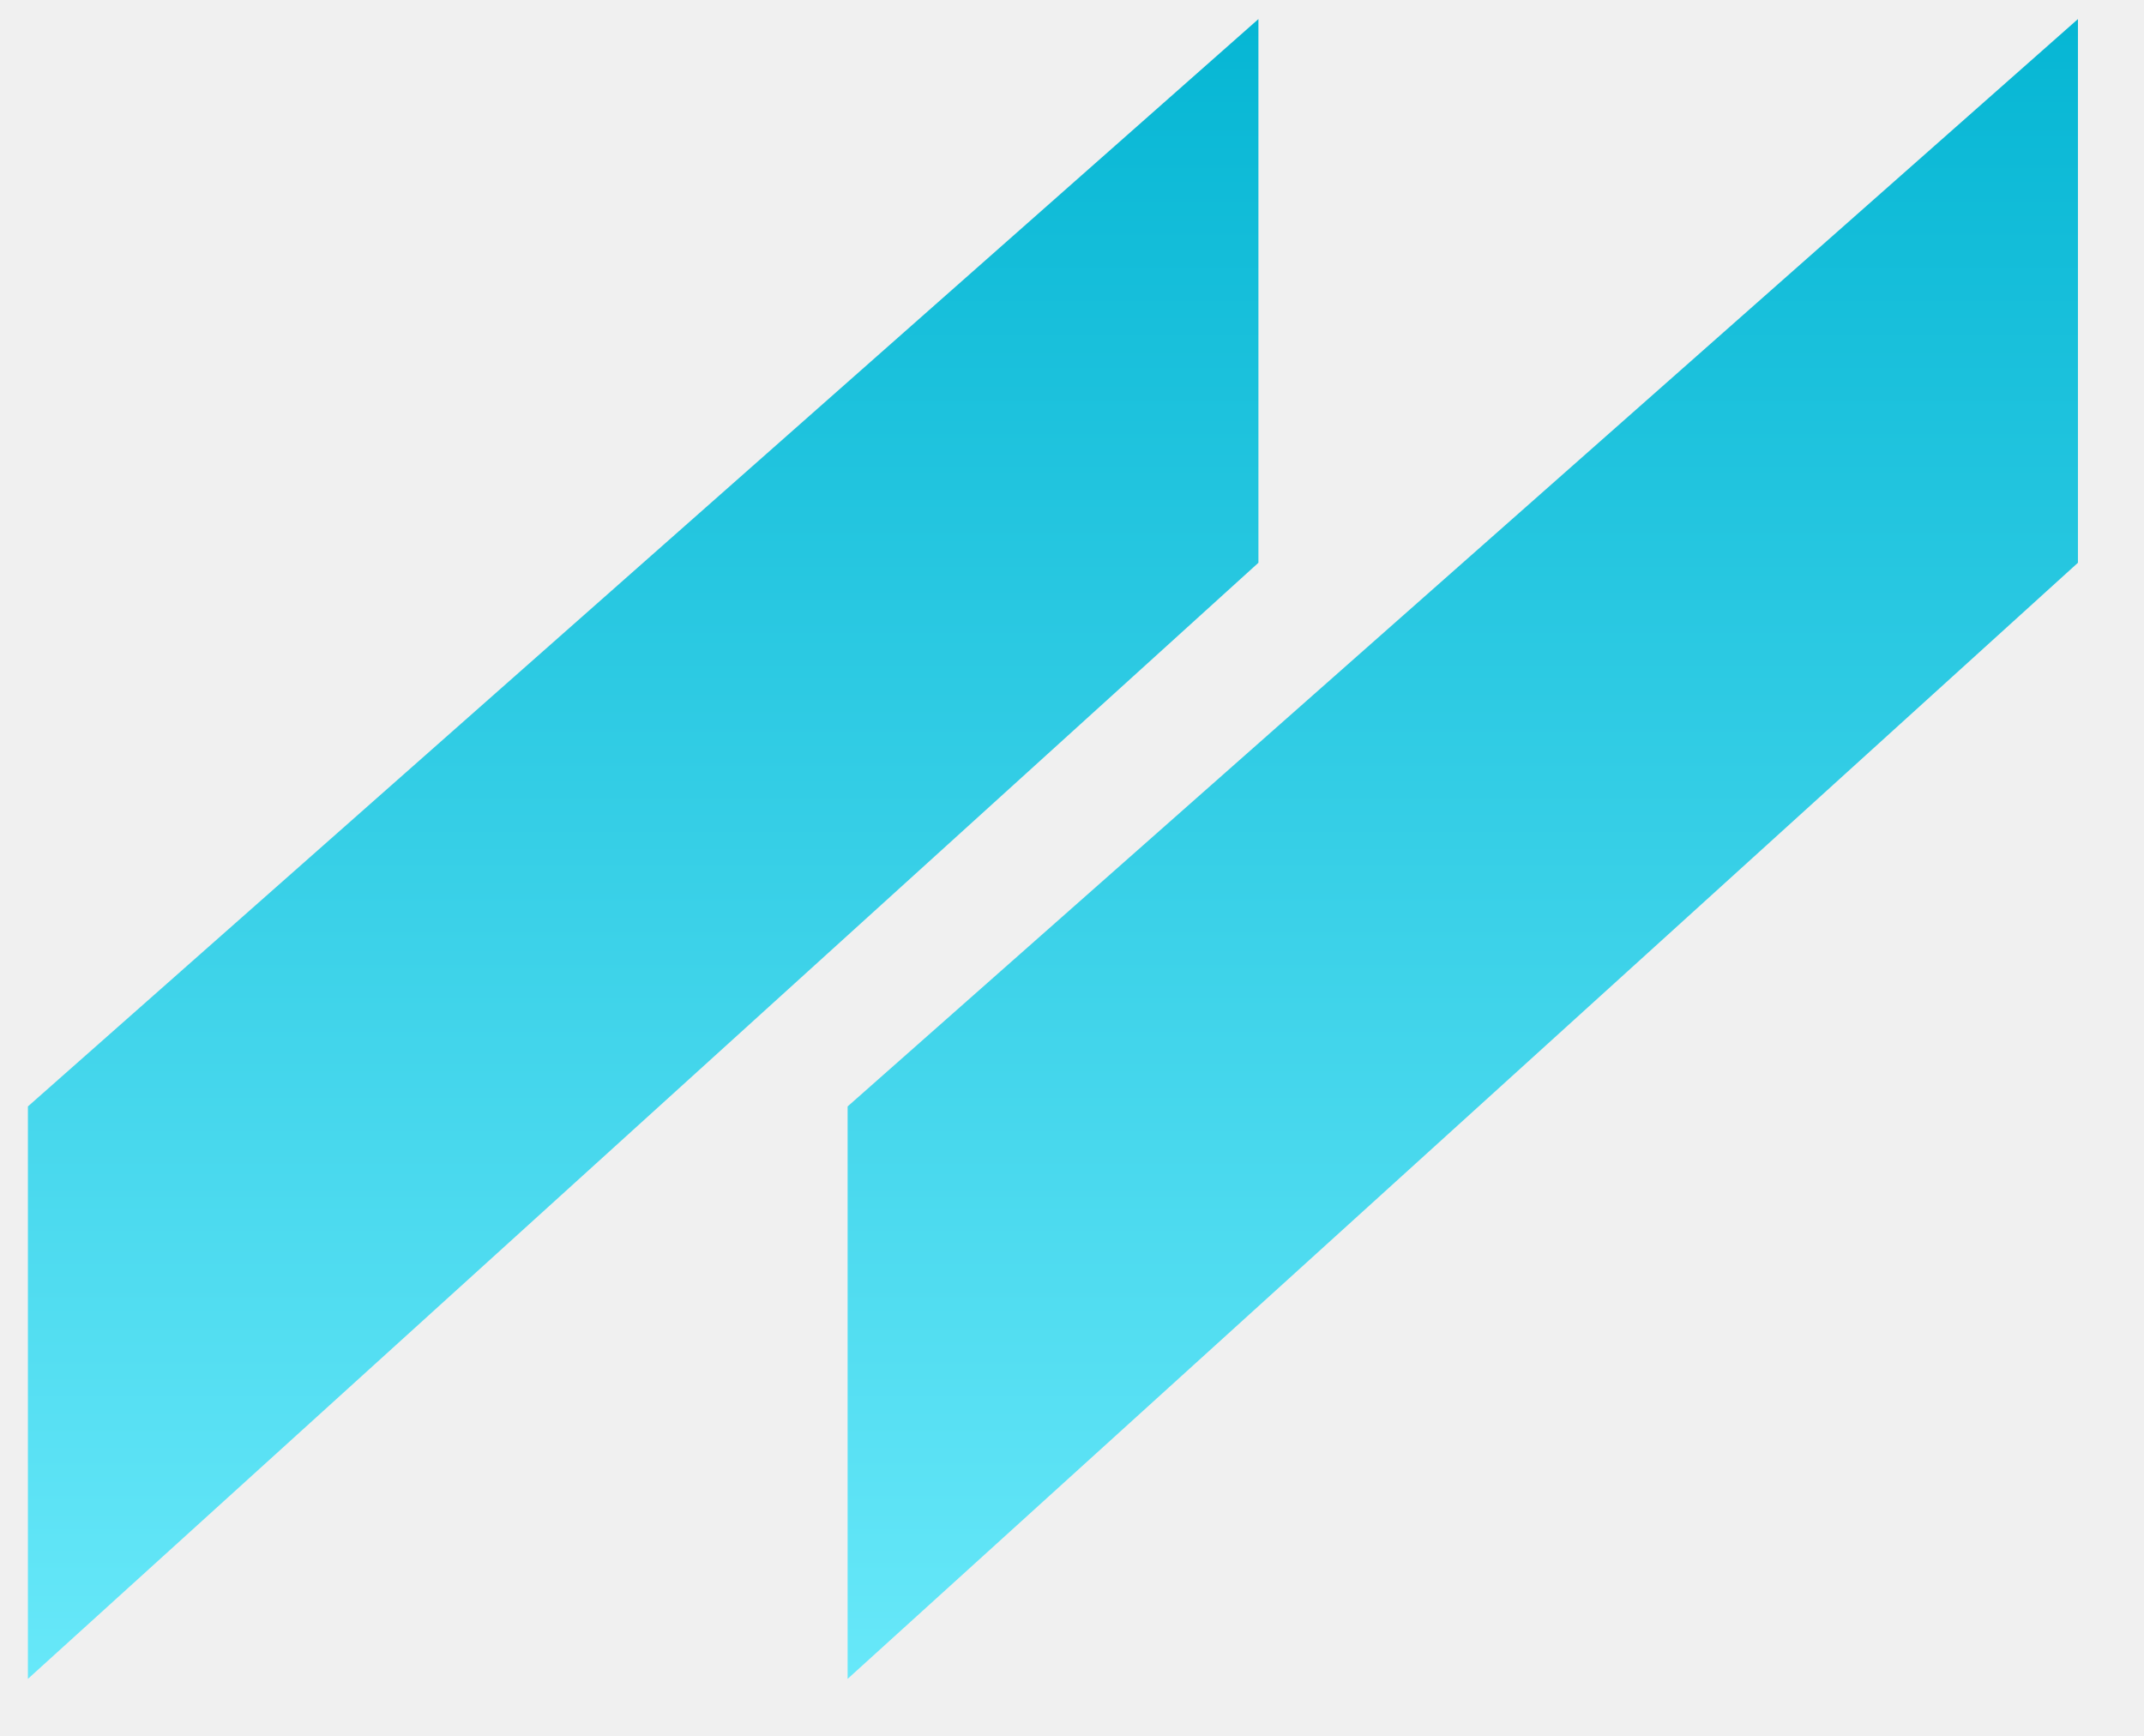
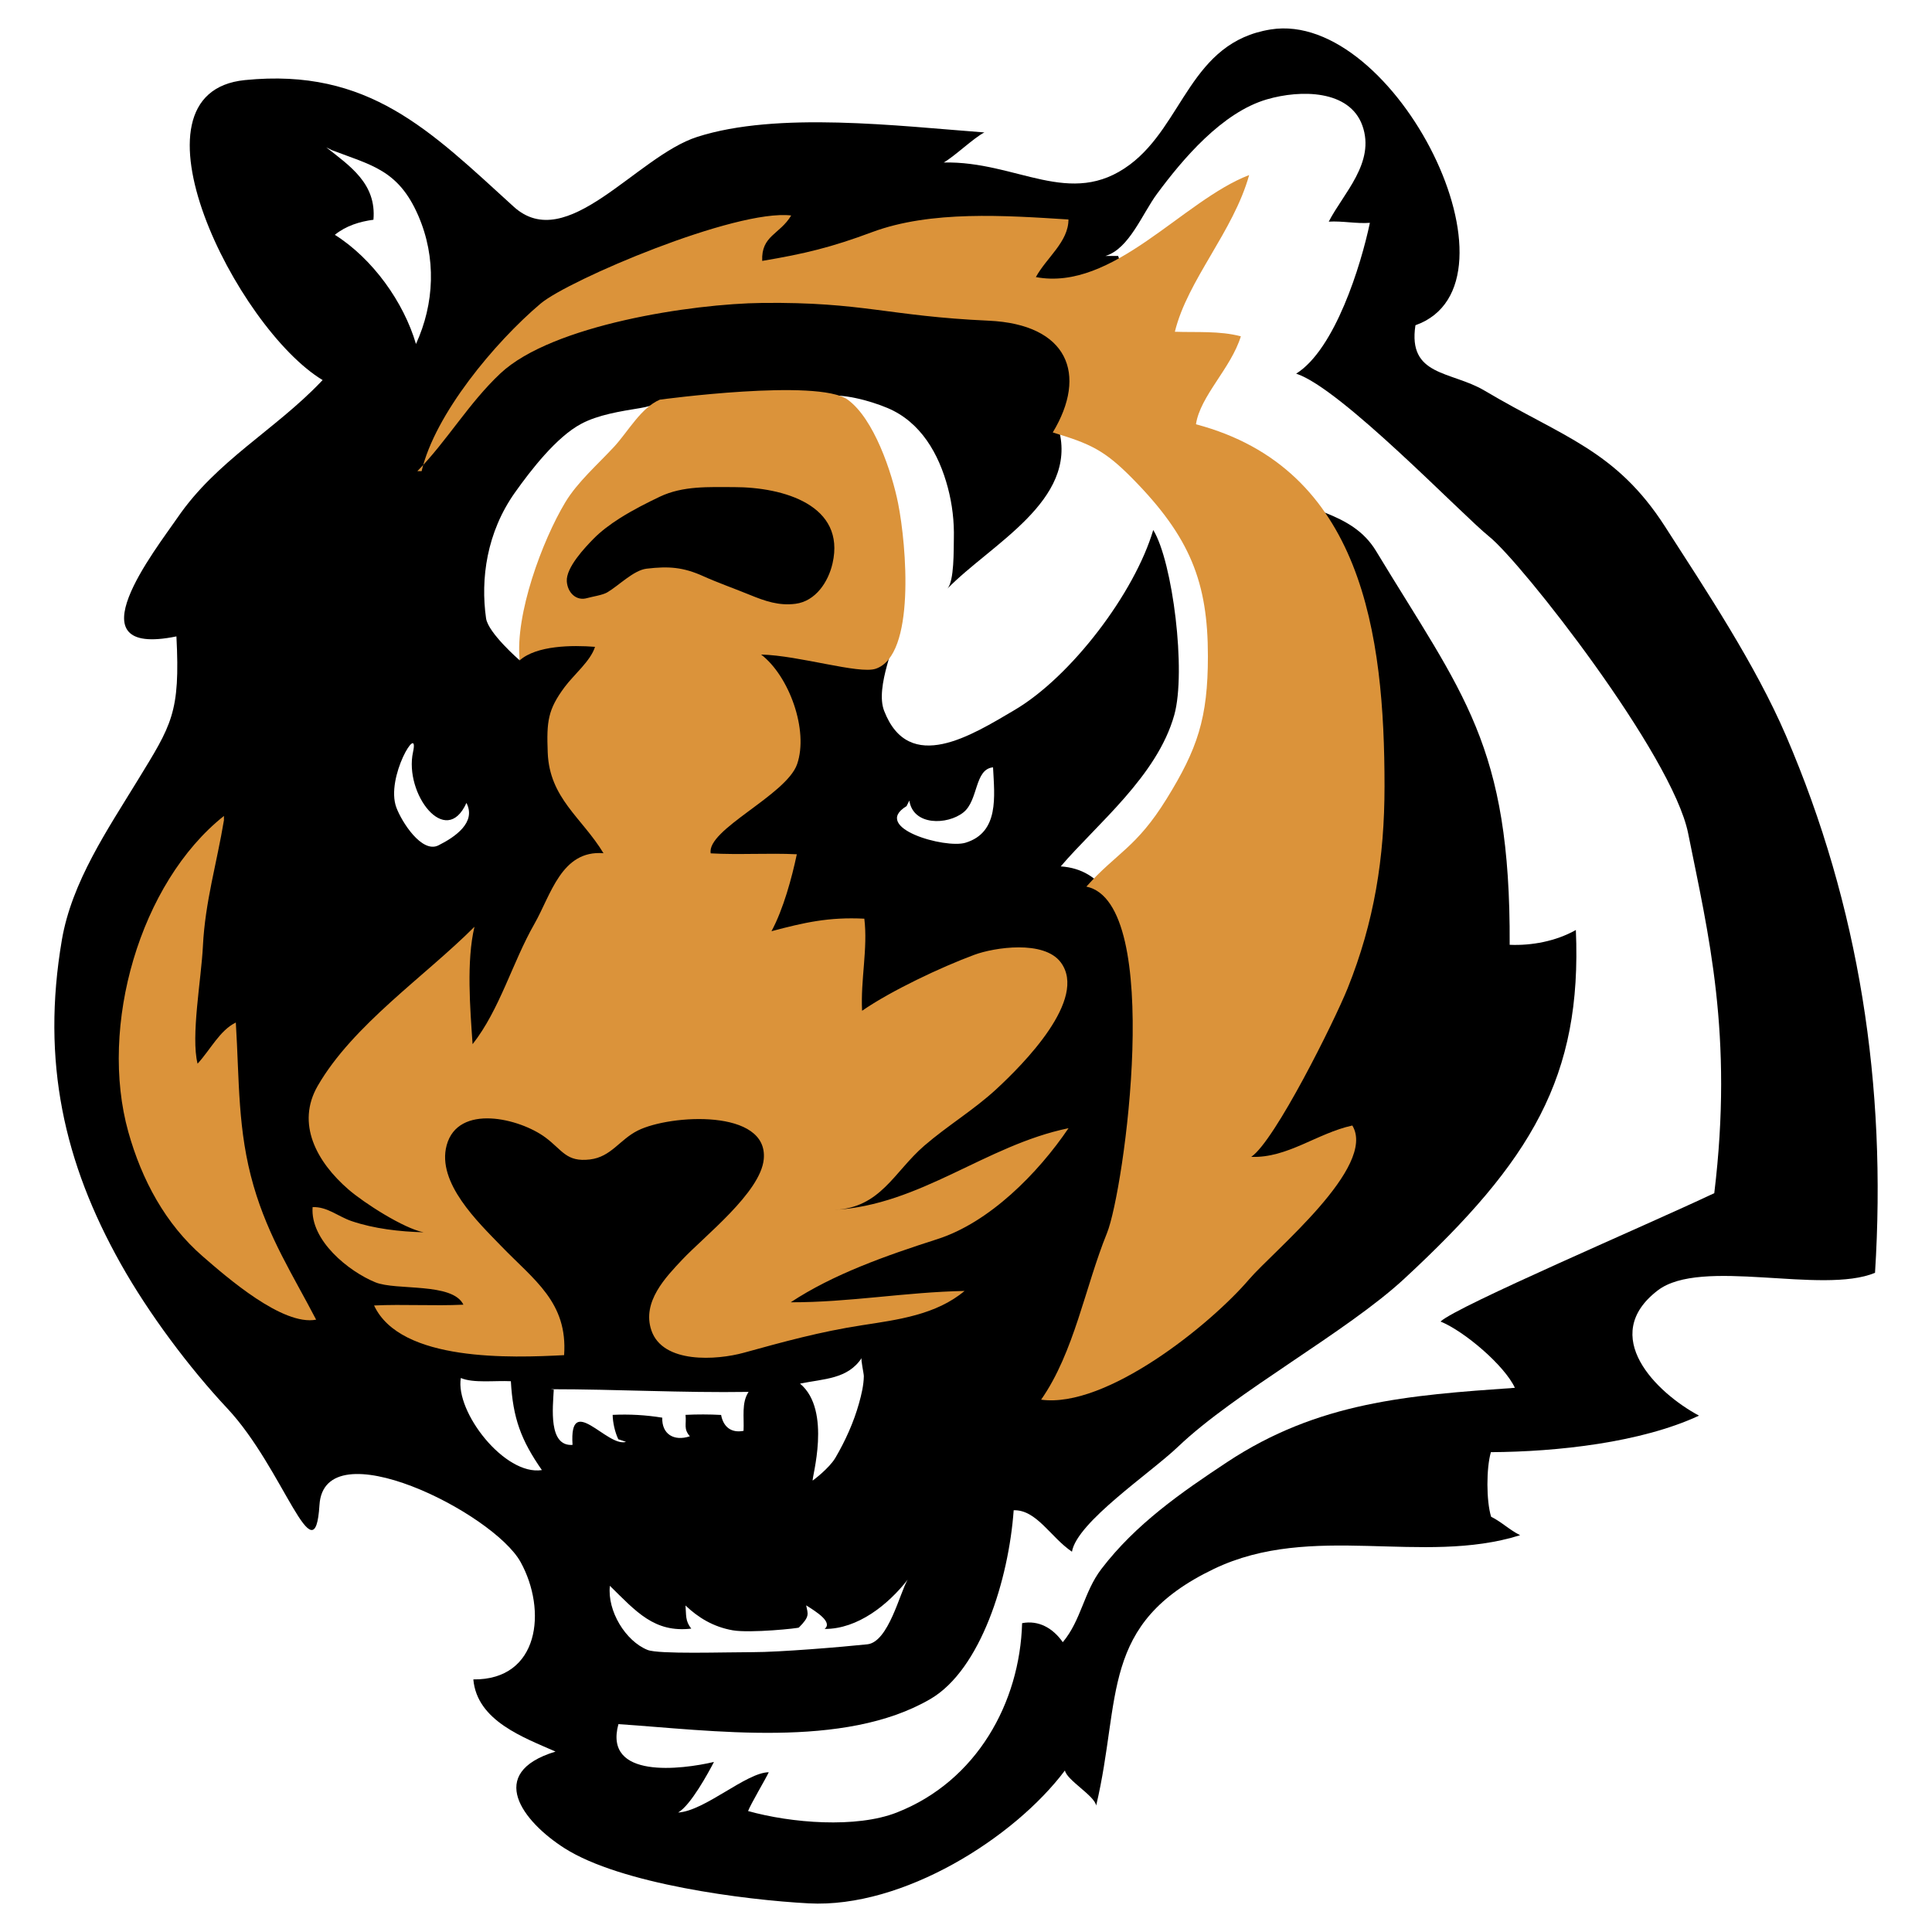
- <svg xmlns="http://www.w3.org/2000/svg" xmlns:xlink="http://www.w3.org/1999/xlink" version="1.1" preserveAspectRatio="xMidYMid meet" viewBox="344.564 330.278 111.737 91.218" width="53.87" height="43.61">
-   <defs>
-     <path d="M453.3 331.28L453.3 359.85L388.64 418.5L388.64 388.42L453.3 331.28Z" id="aFZf6T5ED" />
-     <linearGradient id="gradientb2ThqnP5Op" gradientUnits="userSpaceOnUse" x1="420.97" y1="331.28" x2="420.97" y2="418.5">
-       <stop style="stop-color: #06b6d4;stop-opacity: 1" offset="0%" />
-       <stop style="stop-color: #67e8f9;stop-opacity: 1" offset="100%" />
-     </linearGradient>
-     <path d="M410.23 331.28L410.23 359.85L345.56 418.5L345.56 388.42L410.23 331.28Z" id="a9fehgwfM" />
-     <linearGradient id="gradientk1wNV9Ostb" gradientUnits="userSpaceOnUse" x1="377.89" y1="331.28" x2="377.89" y2="418.5">
-       <stop style="stop-color: #06b6d4;stop-opacity: 1" offset="0%" />
-       <stop style="stop-color: #67e8f9;stop-opacity: 1" offset="100%" />
-     </linearGradient>
-   </defs>
-   <g>
-     <g>
-       <use xlink:href="#aFZf6T5ED" opacity="1" fill="url(#gradientb2ThqnP5Op)" />
-     </g>
-     <g>
-       <use xlink:href="#a9fehgwfM" opacity="1" fill="url(#gradientk1wNV9Ostb)" />
-     </g>
+ <svg xmlns="http://www.w3.org/2000/svg" width="60" height="60" viewBox="0 0 192.756 192.756">
+   <g fill-rule="evenodd" clip-rule="evenodd">
+     <path fill="#fff" d="M0 0h192.756v192.756H0V0z" />
+     <path d="M32.006 38.109C27.43 42.902 21.594 45.98 17.729 51.62c-2.203 3.214-10.774 14.053-.127 11.874.392 7.644-.472 8.802-3.859 14.346-3.014 4.932-6.585 10.157-7.571 15.94-2.069 12.139.224 22.244 5.873 32.307 2.787 4.965 6.828 10.369 10.632 14.428 5.625 6.002 8.73 17.111 9.197 9.637.479-7.672 17.343.758 20.069 5.699 2.649 4.799 1.889 11.781-4.718 11.703.362 4.148 5.043 5.801 8.199 7.201-7.015 2.137-3.253 6.998.904 9.645 5.604 3.568 17.953 5.158 24.359 5.498 9.421.5 20.527-6.545 25.56-13.258.189.975 2.965 2.514 3.117 3.506 2.553-10.773.305-18.131 11.754-23.619 9.795-4.691 20.801-.299 30.545-3.359-1.037-.512-1.836-1.314-2.896-1.844-.486-1.588-.484-4.838-.021-6.441 6.639-.039 15.004-.959 20.764-3.645-4.275-2.291-10.02-7.957-4.127-12.486 4.334-3.334 16.379.436 21.688-1.762 1.184-18.676-1.572-36.595-8.875-53.574-3.074-7.146-7.977-14.504-12.078-20.886-4.908-7.632-10.182-8.91-18.006-13.558-3.326-1.975-7.682-1.401-6.893-6.522 11.592-4.122-1.994-31.487-14.434-29.513-8.02 1.273-8.686 9.472-14.057 13.485-5.949 4.443-11.262-.377-18.579-.208 1.015-.552 3.032-2.486 4.063-3-8.654-.651-20.653-2.122-28.65.443-6.079 1.951-12.997 11.797-18.312 6.963C42.9 13.024 36.803 6.753 24.441 7.989c-12.586 1.259-.839 24.752 7.746 29.929l-.181.191z" />
+     <path d="M110.299 25.533c2.361-.707 3.674-4.224 5.141-6.201 2.559-3.456 6.479-8.111 10.957-9.418 3.379-.985 8.248-.958 9.527 2.614 1.32 3.701-1.902 6.754-3.355 9.586 1.316-.089 2.785.223 4.105.118-.889 4.231-3.477 12.618-7.355 15.048 4.461 1.436 16.51 14.049 19.26 16.257 3.242 2.605 18.275 21.781 19.846 29.598 2.012 10.02 4.529 20.087 2.609 35.907-6.76 3.199-25.648 11.256-27.312 12.807 2.383.971 6.385 4.383 7.418 6.613-10.672.744-19.633 1.418-28.695 7.404-4.639 3.064-9.152 6.211-12.562 10.674-1.754 2.299-2.006 5.1-3.848 7.301-.984-1.402-2.404-2.215-4.059-1.898-.223 7.92-4.518 15.764-12.507 18.893-4.035 1.582-10.516 1.061-14.833-.148.25-.674 1.792-3.27 2.063-3.871-2.247.023-6.373 3.863-9.046 4.02 1.246-.701 3.037-3.996 3.578-5.047-3.225.756-11.037 1.748-9.532-3.773 9.215.609 22.496 2.527 31.125-2.506 5.034-2.938 7.817-11.947 8.311-18.832 2.281-.072 3.688 2.701 5.814 4.135.502-2.953 7.844-7.855 10.58-10.471 5.707-5.449 16.811-11.424 22.572-16.76 12.715-11.771 17.748-20.162 17.123-34.798-1.986 1.123-4.416 1.573-6.604 1.478.098-19.985-4.672-24.97-13.328-39.284-2.463-4.074-7.305-3.907-11.1-6.557-3.734-2.603-7.906-7.016-10.824-10.331-3.811-4.332-2.162-8.08-3.811-12.556h-1.258v-.002z" fill="#fff" />
+     <path d="M89.467 52.459c.125 2.81.986 6.552.42 9.229-.513 2.423-2.592 6.866-1.678 9.229 2.48 6.419 8.774 2.417 13.006-.073 5.646-3.321 11.986-11.676 13.844-17.966 1.939 3.151 3.309 14.127 2.098 18.459-1.699 6.086-7.713 10.871-11.328 15.103 8.762.603 4.465 15.366 15.223 4.19 7.27-7.554 7.279-22.741 5.354-32.329-2.062-10.261-10.281-15.979-20.77-15.468 1.926 7.135-6.801 11.462-11.133 15.918.722-.743.636-3.98.663-4.991a18.066 18.066 0 0 0-.602-5.117c-.891-3.355-2.695-6.541-6.021-7.938-1.735-.729-4.617-1.534-6.476-1.149 1.733 4.017 4.431 7.787 6.626 11.569.175.303.758.965.774 1.334zM55.371 53.708c-1.957 3.89-2.818 8.131-3.521 12.176 0 0-3.147-2.727-3.356-4.195-.56-3.916.051-8.569 2.901-12.575 1.568-2.204 4.109-5.503 6.584-6.825 1.723-.92 3.964-1.258 5.896-1.576 1.443-.236 1.623-.614 3.077-.56L55.371 53.708z" fill="#fff" />
+     <path d="M22.343 81.826c-.692 4.21-1.88 8.144-2.098 12.564-.162 3.305-1.219 8.996-.533 11.734 1.327-1.455 2.215-3.322 3.816-4.107.362 5.861.164 10.75 1.774 16.307 1.494 5.158 3.947 8.928 6.238 13.34-3.346.639-8.889-4.215-11.297-6.301-3.75-3.25-6.098-7.652-7.435-12.412-2.964-10.561 1.144-24.878 9.534-31.544v.419h.001zM41.642 47.005c2.958-3.015 5.122-6.785 8.287-9.753 5.166-4.844 19.139-6.951 26.115-7.028 10.084-.112 12.537 1.315 22.592 1.771 7.906.358 9.906 5.342 6.398 11.151 3.746 1.122 5.164 1.771 7.938 4.583 5.785 5.866 7.541 10.372 7.541 17.735 0 6.192-1.043 9.262-4.127 14.248-3.018 4.875-4.967 5.352-7.998 8.745 7.781 1.608 3.768 30.344 2.055 34.569-2.189 5.393-3.266 11.889-6.57 16.619 6.471.895 16.844-7.441 20.744-11.998 2.432-2.842 12.787-11.248 10.305-15.355-3.512.768-6.49 3.273-10.086 3.127 2.357-1.576 8.314-13.576 9.615-16.811 2.658-6.616 3.684-13.025 3.684-20.175 0-15.15-2.205-31.705-18.814-36.102.424-2.831 3.498-5.586 4.479-8.778-2.145-.561-4.395-.375-6.584-.454 1.266-5.17 5.842-10.002 7.412-15.634-6.631 2.537-13.566 11.626-21.279 10.18 1.076-1.962 3.25-3.511 3.252-5.747-6.287-.398-13.728-.926-19.606 1.267-4.024 1.502-6.708 2.156-10.949 2.865-.111-2.537 1.742-2.614 2.892-4.531-5.553-.66-22.24 6.453-25.002 8.79-4.566 3.864-10.547 11.033-11.871 16.718h-.423v-.002z" fill="#db933a" />
+     <path d="M65.834 39.874c-1.894.808-3.169 3.187-4.56 4.692-1.633 1.767-3.666 3.532-4.881 5.559-2.302 3.836-5.016 11.181-4.543 15.76 1.685-1.495 5.244-1.53 7.515-1.35-.428 1.397-2.118 2.784-3.026 4.006-1.683 2.262-1.81 3.431-1.693 6.536.171 4.575 3.422 6.507 5.566 10.049-4.203-.343-5.254 4.184-6.902 7.064-2.187 3.824-3.441 8.533-6.16 11.988-.245-3.574-.628-8.274.188-11.715-4.959 4.965-12.112 9.78-15.633 15.862-2.184 3.77-.13 7.586 3.063 10.35 1.56 1.35 5.495 3.879 7.494 4.271-2.378-.064-4.93-.352-7.185-1.117-1.354-.461-2.416-1.449-3.888-1.395-.254 3.334 3.62 6.426 6.264 7.504 2.077.848 7.698-.018 8.781 2.23-2.949.143-5.959-.061-8.912.08 2.641 5.658 13.76 5.227 18.959 4.955.374-5.281-2.997-7.48-6.306-10.912-2.241-2.324-6.428-6.289-5.412-10.029 1.138-4.184 7.284-2.689 9.863-.77 1.693 1.26 2.074 2.469 4.429 2.189 2.124-.254 2.956-1.975 4.78-2.887 3.234-1.615 13.041-2.188 12.565 2.859-.312 3.318-5.952 7.701-8.13 10.02-1.627 1.732-4.048 4.205-3.083 7.053 1.138 3.361 6.535 2.977 9.212 2.24 4.009-1.105 7.613-2.1 11.79-2.744 3.599-.555 7.411-1.043 10.245-3.424-5.893.111-11.482 1.146-17.343 1.131 4.242-2.805 9.52-4.662 14.631-6.301 5.196-1.662 10.04-6.57 13.086-11.068-8.258 1.697-14.766 7.676-23.392 8.154 4.65-.205 5.964-3.781 8.992-6.4 2.316-2.002 4.947-3.572 7.191-5.645 2.662-2.459 9.176-8.99 6.432-12.656-1.68-2.245-6.635-1.488-8.621-.752-3.33 1.233-8.306 3.584-11.199 5.583-.161-3.078.587-6.221.223-9.187-3.55-.177-5.98.378-9.263 1.25 1.183-2.195 2.032-5.321 2.528-7.677-2.835-.138-5.753.07-8.591-.091-.442-2.367 7.545-5.804 8.619-8.895 1.171-3.376-.794-8.8-3.59-10.94 3.815.094 9.752 1.978 11.43 1.418 4.006-1.336 3.07-12.32 2.238-16.501-.619-3.104-2.421-8.465-5.035-10.348-2.97-2.142-18.736.001-18.736.001z" fill="#db933a" />
+     <path d="M46.536 80.108c1.004 1.939-1.118 3.396-2.796 4.235-1.647.823-3.657-2.331-4.195-3.775-1.118-3.001 2.328-8.592 1.662-5.531-.9 4.13 3.268 9.653 5.329 5.071zM90.726 79.869c.375 2.538 3.797 2.451 5.39 1.187 1.517-1.204 1.091-4.312 2.96-4.5.143 2.889.633 6.49-2.743 7.522-2.038.623-9.453-1.488-5.886-3.65l.279-.559zM45.977 137.484c-.569 3.377 4.368 9.766 8.088 9.186-2.086-2.992-2.891-5.184-3.096-8.865-1.574-.082-3.735.216-4.992-.321zM54.926 138.602c6.652 0 13.14.371 19.761.268-.726 1.078-.432 2.537-.504 3.885-1.214.242-2.019-.389-2.238-1.586a34.454 34.454 0 0 0-3.55-.008c.106.998-.221 1.375.433 2.139-1.606.529-2.811-.23-2.754-1.859a23.643 23.643 0 0 0-4.949-.279c.011.732.217 1.709.563 2.434.291.102.626.193.769.26-1.869.584-5.683-5.014-5.334.301-2.431.172-1.964-3.73-1.874-5.51l-.323-.045zM32.552 14.702c2.347 1.854 5.022 3.614 4.706 7.222-1.362.181-2.728.595-3.851 1.503 3.78 2.385 6.867 6.708 8.095 10.893 1.839-4.012 2.06-8.611.217-12.835-1.983-4.545-4.675-4.997-8.608-6.503l-.559-.28zM81.087 147.715s1.63-1.195 2.268-2.283c.988-1.688 1.822-3.537 2.348-5.42.244-.873.465-1.793.482-2.703.005-.277-.322-1.66-.215-1.822-1.395 2.119-3.765 2.066-6.152 2.557 3.228 2.679 1.118 9.54 1.269 9.671zM86.532 164.053c-2.663.279-8.752.783-11.411.783-2.86 0-9.397.225-10.516-.223-2.185-.873-4.035-3.887-3.756-6.396 2.637 2.594 4.443 4.695 8.118 4.271-.617-.781-.49-1.336-.574-2.307 1.246 1.188 2.751 2.131 4.713 2.475 1.755.305 6.683-.209 6.602-.281 1.119-1.117.895-1.342.724-2.209 1.052.664 2.664 1.67 1.844 2.355 3.307.014 6.343-2.43 8.281-4.914-.768 1.25-1.9 6.223-4.025 6.446z" fill="#fff" />
+     <path d="M61.814 51.719c-.964.613-1.865 1.29-2.591 2.028-.853.868-2.758 2.873-2.673 4.25.071 1.129.938 1.987 2.013 1.678.521-.15 1.547-.297 2.01-.567 1.152-.671 2.64-2.217 3.931-2.37 2.195-.259 3.649-.168 5.706.767 1.263.574 3.255 1.294 4.575 1.835 1.547.634 2.927 1.115 4.587.9 2.004-.26 3.269-2.181 3.691-4.033 1.323-5.792-4.866-7.608-9.842-7.608-2.505 0-5.068-.145-7.393.958-1.262.603-2.696 1.323-4.014 2.162z" />
  </g>
</svg>
